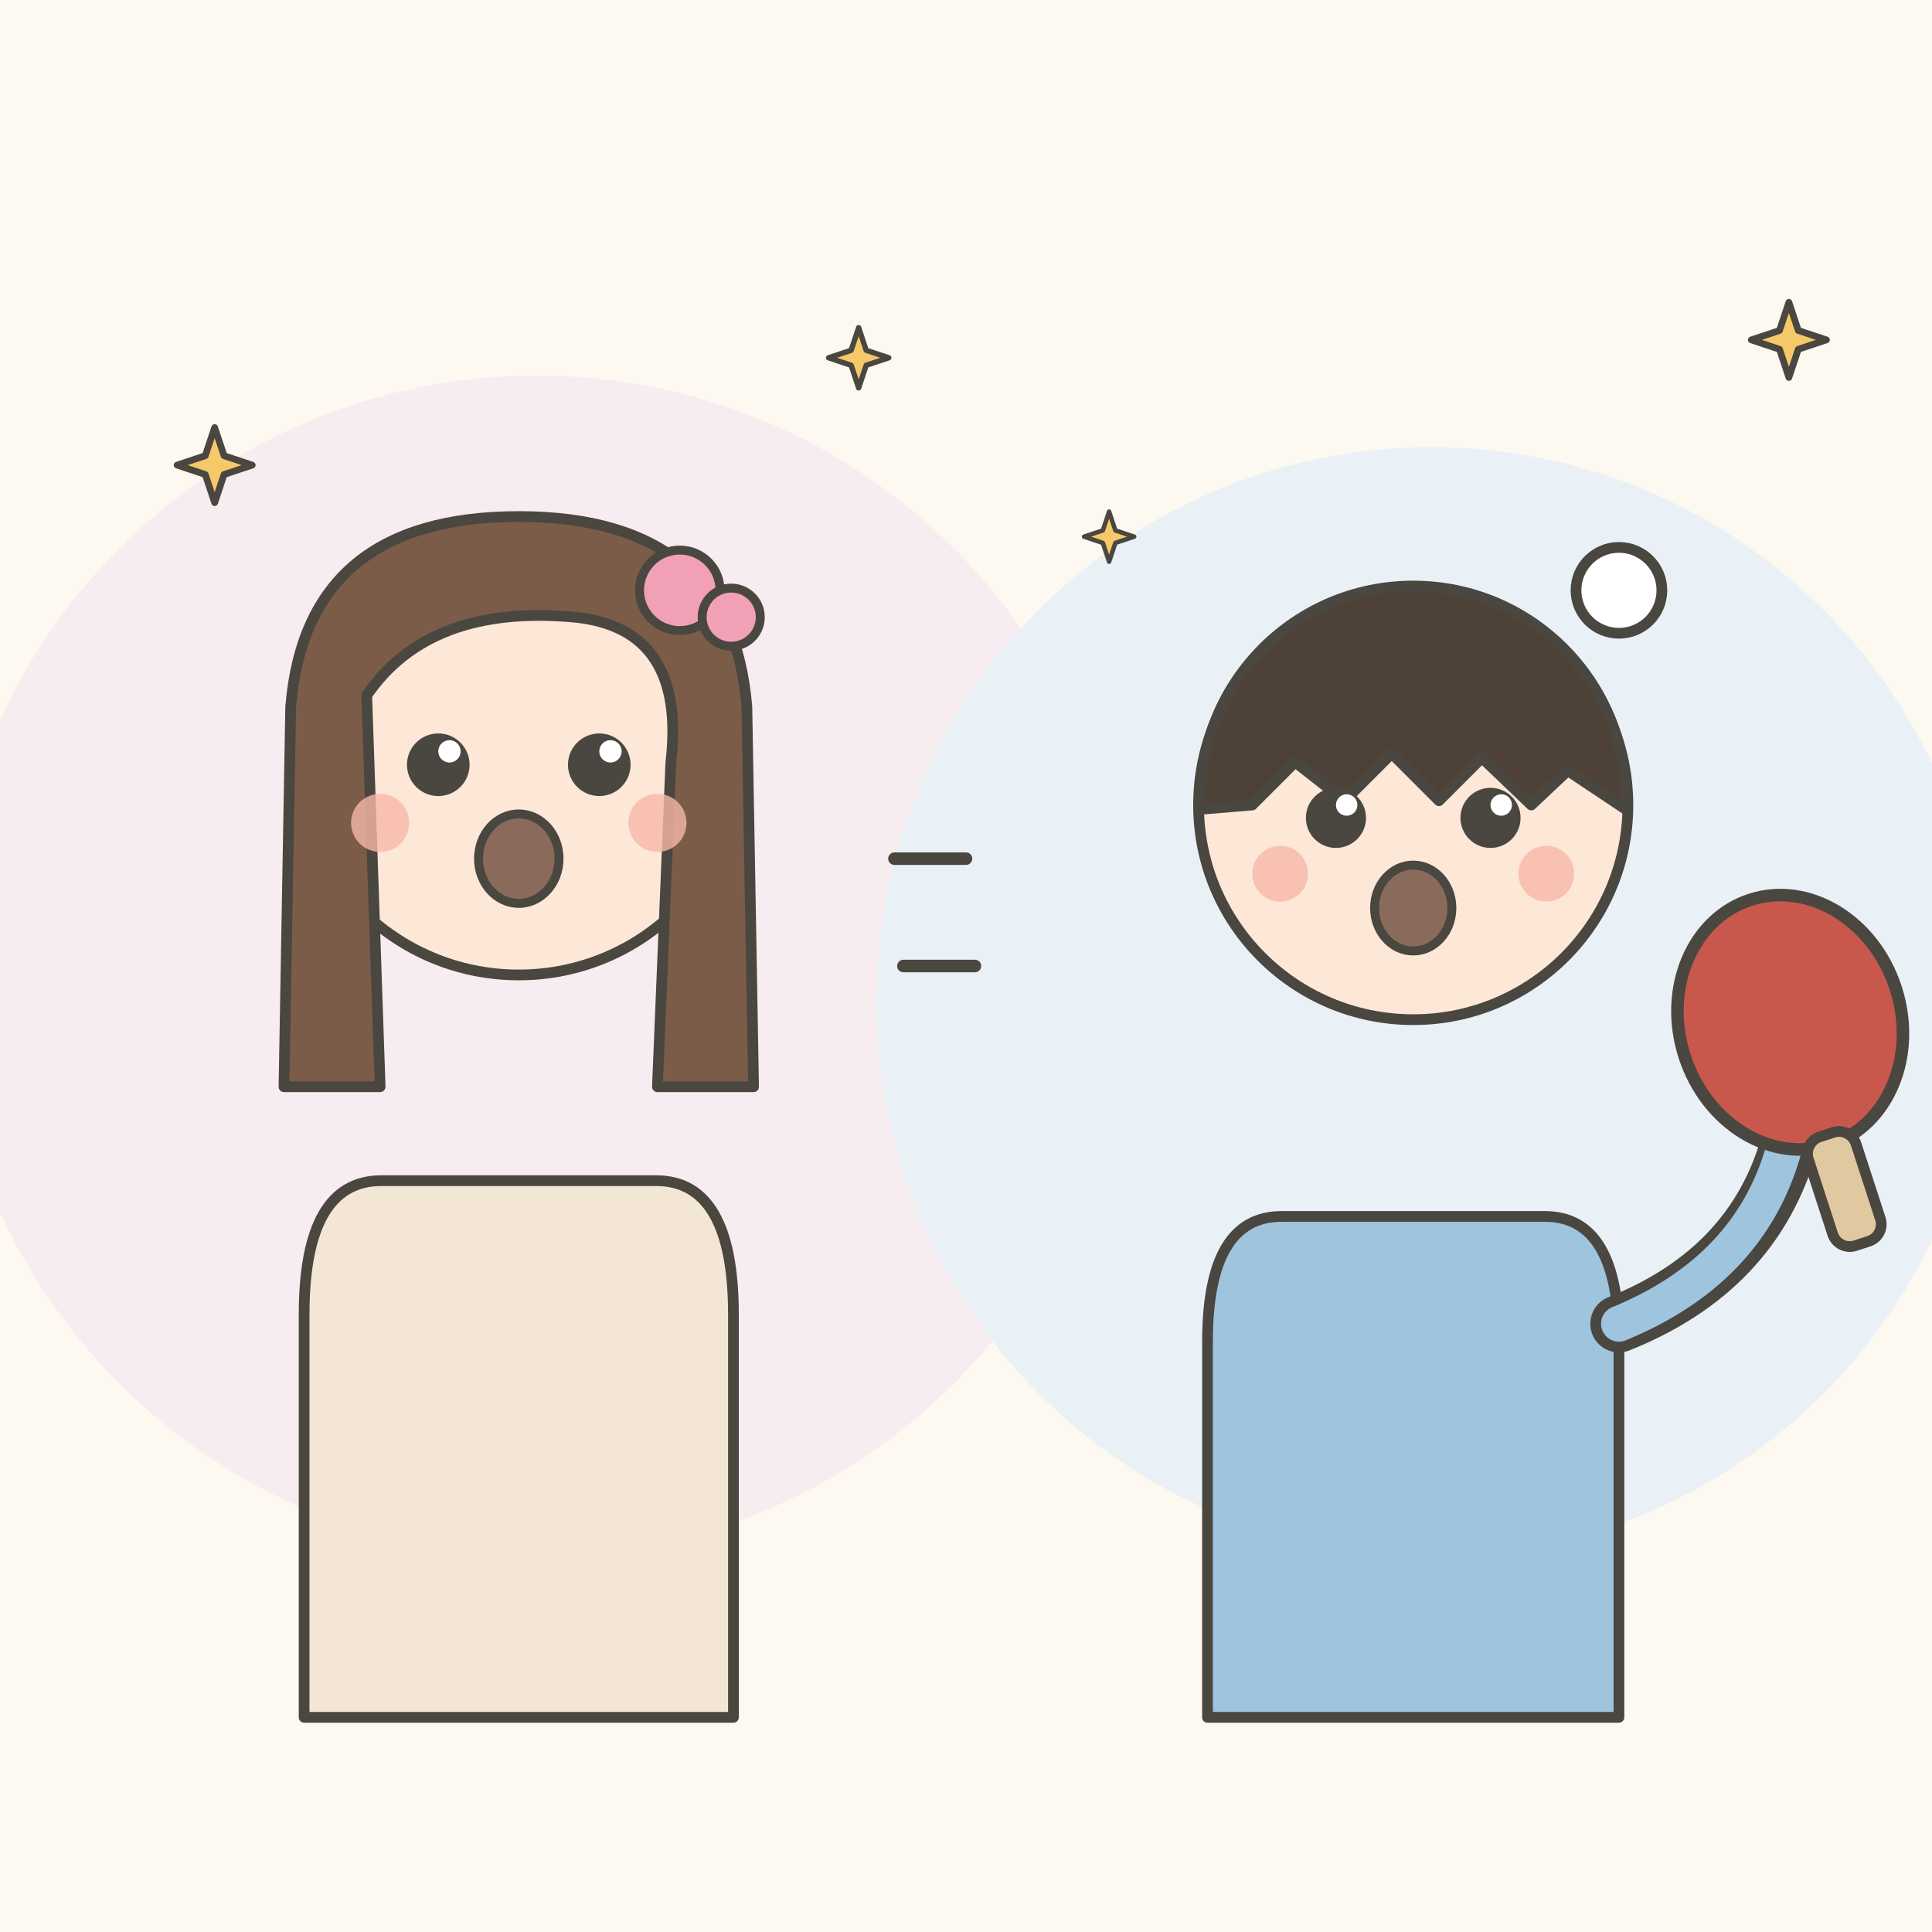
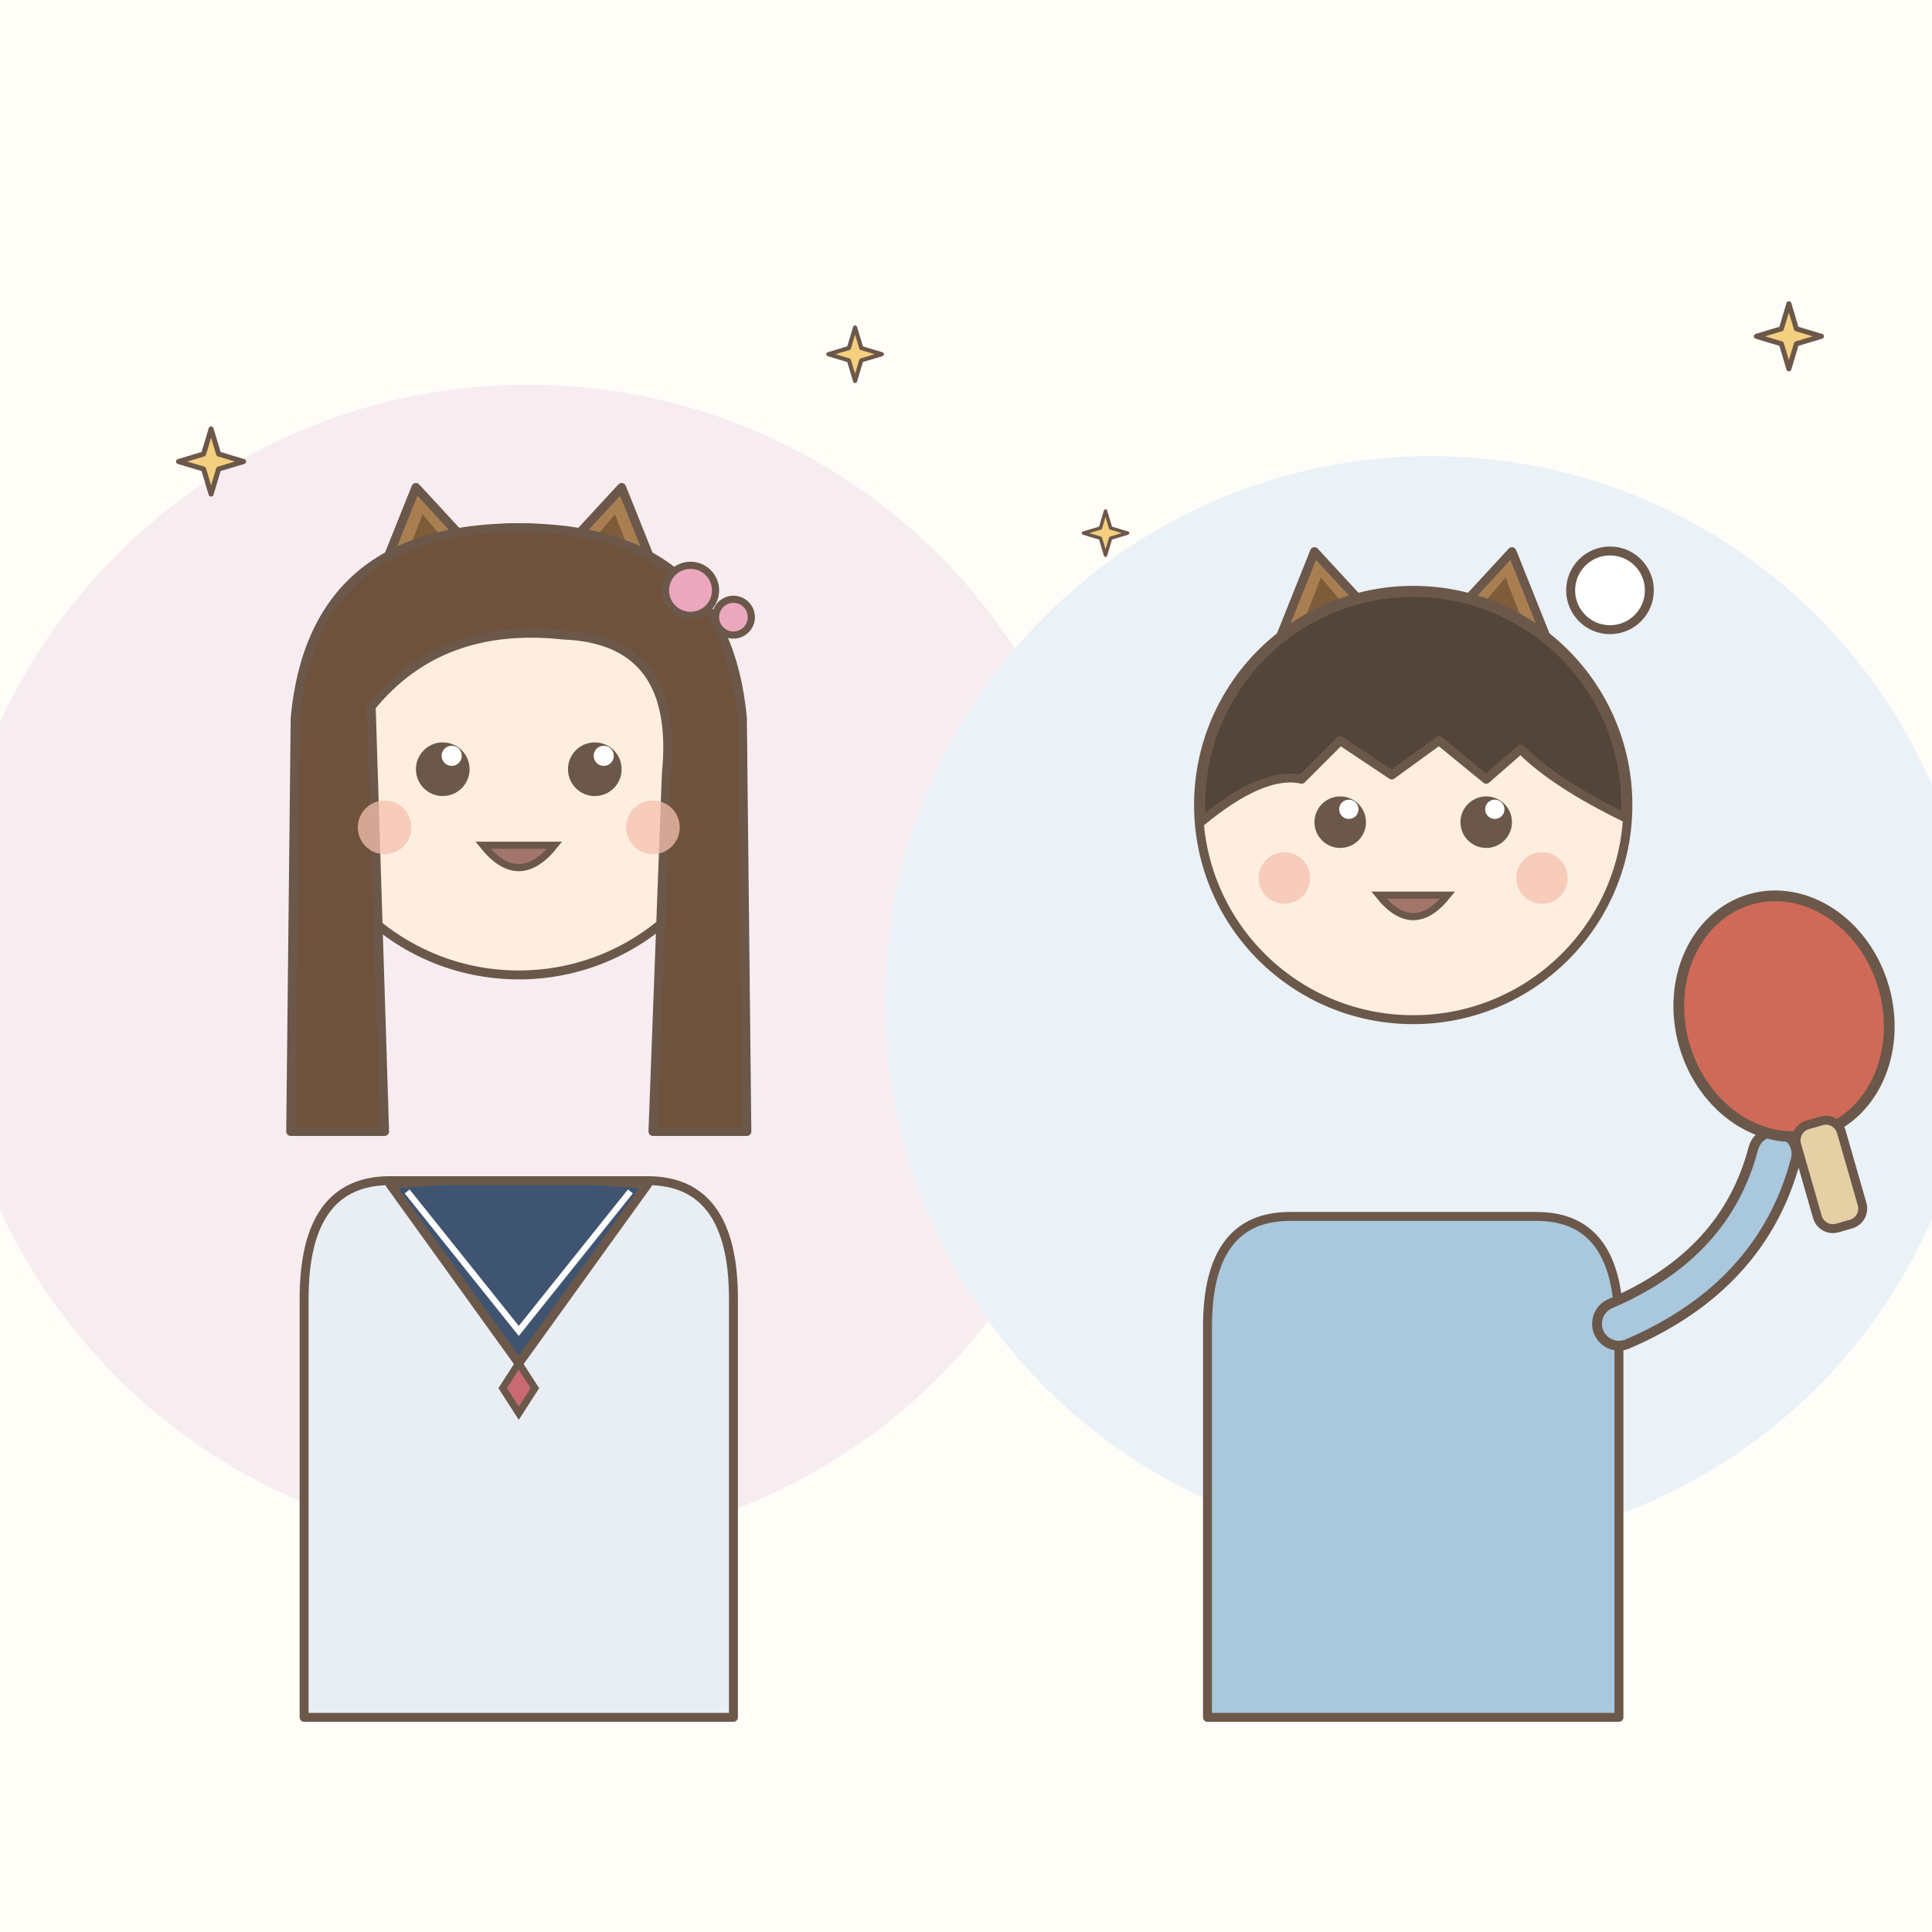
<svg xmlns="http://www.w3.org/2000/svg" viewBox="0 0 1080 1080">
-   <rect width="1080" height="1080" fill="#fdf8f0" />
-   <circle cx="300" cy="540" r="330" fill="#f7ecf0" />
-   <circle cx="800" cy="560" r="310" fill="#e9f1f7" />
+   <rect width="1080" height="1080" fill="#fffdf7" />
+   <circle cx="295" cy="540" r="325" fill="#f7edf1" />
+   <circle cx="800" cy="560" r="305" fill="#eaf1f7" />
  <g transform="translate(290,660)">
-     <path d="M -120.0 300 L -120.0 75.0 Q -120.0 0 -76.8 0 L 76.8 0 Q 120.0 0 120.0 75.0 L 120.0 300 Z" fill="#f4e6d5" stroke="#4a4640" stroke-width="6" stroke-linejoin="round" />
+     <path d="M -120.0 300 L -120.0 66.0 Q -120.0 0 -72.0 0 L 72.0 0 Q 120.0 0 120.0 66.0 L 120.0 300 Z" fill="#e9edf4" stroke="#6b584a" stroke-width="5" stroke-linejoin="round" />
+     <path d="M -72.0 2 L 0 102 L 72.0 2 L 43.2 0 L -43.2 0 Z" fill="#3f5470" stroke="#6b584a" stroke-width="5" stroke-linejoin="round" />
+     <path d="M -62.4 6 L 0 84 L 62.4 6" fill="none" stroke="#fff" stroke-width="3.5" />
+     <path d="M 0 102 l -9 14 l 9 14 l 9 -14 Z" fill="#c96a72" stroke="#6b584a" stroke-width="4" />
  </g>
  <g transform="translate(290,420)">
-     <circle cx="0" cy="0" r="125" fill="#fde8d7" stroke="#4a4640" stroke-width="6" />
-     <path d="M -131.25 187.5 L -127.5 -25.0 Q -118.75 -131.25 0 -131.25 Q 118.75 -131.25 127.5 -25.0 L 131.25 187.5 L 77.5 187.5 L 85.0 6.25 Q 93.75 -68.75 31.25 -75.0 Q -50.0 -82.5 -85.0 -31.25 L -77.5 187.5 Z" fill="#7a5c48" stroke="#4a4640" stroke-width="6" stroke-linejoin="round" />
-     <circle cx="90.0" cy="-90.0" r="22.5" fill="#f2a0b5" stroke="#4a4640" stroke-width="5" />
-     <circle cx="118.75" cy="-75.0" r="16.25" fill="#f2a0b5" stroke="#4a4640" stroke-width="5" />
-     <circle cx="-45.0" cy="7.5" r="17.5" fill="#4a4640" />
-     <circle cx="-38.75" cy="0.0" r="6.25" fill="#fff" />
-     <circle cx="45.0" cy="7.5" r="17.5" fill="#4a4640" />
-     <circle cx="51.25" cy="0.0" r="6.25" fill="#fff" />
-     <ellipse cx="0" cy="60.0" rx="22.5" ry="25.0" fill="#8a6a5a" stroke="#4a4640" stroke-width="5" />
-     <circle cx="-77.5" cy="40.0" r="16.25" fill="#f6b8a8" opacity="0.8" />
-     <circle cx="77.5" cy="40.0" r="16.25" fill="#f6b8a8" opacity="0.8" />
+     <path d="M -77.5 -97.5 L -57.5 -147.5 L -27.5 -115.0 Z" fill="#a97f52" stroke="#6b584a" stroke-width="5" stroke-linejoin="round" />
+     <path d="M -62.5 -110.0 L -53.75 -132.5 L -40.0 -116.25 Z" fill="#7e5c39" />
+     <path d="M 77.5 -97.5 L 57.5 -147.5 L 27.5 -115.0 Z" fill="#a97f52" stroke="#6b584a" stroke-width="5" stroke-linejoin="round" />
+     <path d="M 62.5 -110.0 L 53.75 -132.5 L 40.0 -116.25 Z" fill="#7e5c39" />
+     <circle cx="0" cy="0" r="125" fill="#fdeee0" stroke="#6b584a" stroke-width="5" />
+     <path d="M -127.5 212.5 L -125.0 -18.75 Q -115.0 -125.0 0 -125.0 Q 115.0 -125.0 125.0 -18.75 L 127.5 212.5 L 75.0 212.5 L 82.5 12.5 Q 90.0 -62.5 25.0 -65.0 Q -43.75 -72.5 -82.5 -25.0 L -75.0 212.5 Z" fill="#6e523c" stroke="#6b584a" stroke-width="5" stroke-linejoin="round" />
+     <circle cx="-42.5" cy="10.0" r="15.0" fill="#6b584a" />
+     <circle cx="-37.5" cy="2.5" r="5.625" fill="#fff" />
+     <circle cx="42.5" cy="10.0" r="15.0" fill="#6b584a" />
+     <circle cx="47.5" cy="2.5" r="5.625" fill="#fff" />
+     <path d="M -20.0 52.5 Q 0 77.5 20.0 52.5 Z" fill="#a4756a" stroke="#6b584a" stroke-width="4" />
+     <circle cx="-75.0" cy="42.5" r="15.0" fill="#f5c0ae" opacity="0.75" />
+     <circle cx="75.0" cy="42.5" r="15.0" fill="#f5c0ae" opacity="0.75" />
  </g>
+   <circle cx="386" cy="330" r="14" fill="#eba7bd" stroke="#6b584a" stroke-width="4" />
+   <circle cx="410" cy="345" r="10" fill="#eba7bd" stroke="#6b584a" stroke-width="4" />
  <g transform="translate(790,680)">
-     <path d="M -115.0 280 L -115.0 70.0 Q -115.0 0 -73.6 0 L 73.6 0 Q 115.0 0 115.0 70.0 L 115.0 280 Z" fill="#9fc4de" stroke="#4a4640" stroke-width="6" stroke-linejoin="round" />
-     <path d="M 115 60 Q 190 30 210 -40" fill="none" stroke="#4a4640" stroke-width="32" stroke-linecap="round" />
-     <path d="M 115 60 Q 188 30 207 -37" fill="none" stroke="#9fc4de" stroke-width="20" stroke-linecap="round" />
+     <path d="M -115.0 280 L -115.0 61.6 Q -115.0 0 -69.0 0 L 69.0 0 Q 115.0 0 115.0 61.6 L 115.0 280 Z" fill="#a9c8de" stroke="#6b584a" stroke-width="5" stroke-linejoin="round" />
+     <path d="M 115 60 Q 185 30 202 -35" fill="none" stroke="#6b584a" stroke-width="30" stroke-linecap="round" />
+     <path d="M 115 60 Q 185 30 202 -35" fill="none" stroke="#a9c8de" stroke-width="19" stroke-linecap="round" />
  </g>
-   <g transform="translate(1010,600) rotate(-18)">
-     <ellipse cx="0" cy="-30" rx="62" ry="72" fill="#c9584c" stroke="#4a4640" stroke-width="7" />
-     <rect x="-14" y="36" width="28" height="64" rx="10" fill="#e0c9a0" stroke="#4a4640" stroke-width="6" />
+   <g transform="translate(1005,595) rotate(-16)">
+     <ellipse cx="0" cy="-28" rx="58" ry="68" fill="#cf6a58" stroke="#6b584a" stroke-width="6" />
+     <rect x="-13" y="34" width="26" height="60" rx="9" fill="#e5cfa5" stroke="#6b584a" stroke-width="5" />
  </g>
-   <circle cx="905" cy="330" r="24" fill="#fff" stroke="#4a4640" stroke-width="6" />
+   <circle cx="900" cy="330" r="22" fill="#fff" stroke="#6b584a" stroke-width="5" />
  <g transform="translate(790,450)">
-     <circle cx="0" cy="0" r="120" fill="#fde8d7" stroke="#4a4640" stroke-width="6" />
-     <path d="M -118.8 -3.6 A 118.8 118.8 0 0 1 118.8 -3.6 L 118.8 2.4 L 86.4 -19.2 L 66.0 0.0 L 38.4 -26.4 L 14.4 -2.4 L -12.0 -28.8 L -38.4 -2.4 L -66.0 -24.0 L -90.0 0.0 L -118.8 2.4 Z" fill="#4e4238" stroke="#4a4640" stroke-width="6" stroke-linejoin="round" />
-     <circle cx="-43.2" cy="7.2" r="16.8" fill="#4a4640" />
-     <circle cx="-37.2" cy="0.0" r="6.0" fill="#fff" />
-     <circle cx="43.2" cy="7.2" r="16.8" fill="#4a4640" />
-     <circle cx="49.2" cy="0.0" r="6.0" fill="#fff" />
-     <ellipse cx="0" cy="57.6" rx="21.6" ry="24.0" fill="#8a6a5a" stroke="#4a4640" stroke-width="5" />
-     <circle cx="-74.4" cy="38.4" r="15.6" fill="#f6b8a8" opacity="0.8" />
-     <circle cx="74.4" cy="38.4" r="15.6" fill="#f6b8a8" opacity="0.8" />
+     <path d="M -74.4 -93.6 L -55.2 -141.6 L -26.4 -110.4 Z" fill="#a97f52" stroke="#6b584a" stroke-width="5" stroke-linejoin="round" />
+     <path d="M -60.0 -105.6 L -51.6 -127.2 L -38.4 -111.6 Z" fill="#7e5c39" />
+     <path d="M 74.4 -93.6 L 55.2 -141.6 L 26.4 -110.4 Z" fill="#a97f52" stroke="#6b584a" stroke-width="5" stroke-linejoin="round" />
+     <path d="M 60.0 -105.6 L 51.6 -127.2 L 38.4 -111.6 Z" fill="#7e5c39" />
+     <circle cx="0" cy="0" r="120" fill="#fdeee0" stroke="#6b584a" stroke-width="5" />
+     <path d="M -118.8 0.0 A 118.8 118.8 0 0 1 118.8 0.0 L 118.8 7.2 Q 79.2 -12.0 60.0 -31.2 L 40.8 -14.4 L 14.4 -36.0 L -12.0 -16.8 L -40.8 -36.0 L -62.4 -14.4 Q -84.0 -19.2 -118.8 9.6 Z" fill="#54453a" stroke="#6b584a" stroke-width="5" stroke-linejoin="round" />
+     <circle cx="-40.8" cy="9.6" r="14.4" fill="#6b584a" />
+     <circle cx="-36" cy="2.4" r="5.4" fill="#fff" />
+     <circle cx="40.8" cy="9.6" r="14.4" fill="#6b584a" />
+     <circle cx="45.6" cy="2.4" r="5.4" fill="#fff" />
+     <path d="M -19.2 50.4 Q 0 74.4 19.2 50.4 Z" fill="#a4756a" stroke="#6b584a" stroke-width="4" />
+     <circle cx="-72.0" cy="40.8" r="14.4" fill="#f5c0ae" opacity="0.75" />
+     <circle cx="72.0" cy="40.8" r="14.4" fill="#f5c0ae" opacity="0.75" />
  </g>
-   <path transform="translate(120,260) scale(1.5)" d="M 0 -14 L 3.5 -3.5 L 14 0 L 3.5 3.5 L 0 14 L -3.5 3.5 L -14 0 L -3.5 -3.5 Z" fill="#f5c96a" stroke="#4a4640" stroke-width="2.5" stroke-linejoin="round" />
-   <path transform="translate(480,200) scale(1.2)" d="M 0 -14 L 3.5 -3.5 L 14 0 L 3.5 3.5 L 0 14 L -3.5 3.5 L -14 0 L -3.5 -3.5 Z" fill="#f5c96a" stroke="#4a4640" stroke-width="2.5" stroke-linejoin="round" />
-   <path transform="translate(620,300) scale(1.0)" d="M 0 -14 L 3.5 -3.5 L 14 0 L 3.5 3.5 L 0 14 L -3.5 3.5 L -14 0 L -3.5 -3.5 Z" fill="#f5c96a" stroke="#4a4640" stroke-width="2.5" stroke-linejoin="round" />
-   <path transform="translate(1000,190) scale(1.5)" d="M 0 -14 L 3.5 -3.5 L 14 0 L 3.5 3.5 L 0 14 L -3.5 3.5 L -14 0 L -3.5 -3.5 Z" fill="#f5c96a" stroke="#4a4640" stroke-width="2.5" stroke-linejoin="round" />
-   <g stroke="#4a4640" stroke-width="7" stroke-linecap="round">
-     <line x1="500" y1="480" x2="540" y2="480" />
-     <line x1="505" y1="540" x2="545" y2="540" />
-   </g>
+   <path transform="translate(118,258) scale(1.4)" d="M 0 -13 L 3 -3 L 13 0 L 3 3 L 0 13 L -3 3 L -13 0 L -3 -3 Z" fill="#f3cf7e" stroke="#6b584a" stroke-width="2" stroke-linejoin="round" />
+   <path transform="translate(478,198) scale(1.15)" d="M 0 -13 L 3 -3 L 13 0 L 3 3 L 0 13 L -3 3 L -13 0 L -3 -3 Z" fill="#f3cf7e" stroke="#6b584a" stroke-width="2" stroke-linejoin="round" />
+   <path transform="translate(618,298) scale(0.95)" d="M 0 -13 L 3 -3 L 13 0 L 3 3 L 0 13 L -3 3 L -13 0 L -3 -3 Z" fill="#f3cf7e" stroke="#6b584a" stroke-width="2" stroke-linejoin="round" />
+   <path transform="translate(1000,188) scale(1.4)" d="M 0 -13 L 3 -3 L 13 0 L 3 3 L 0 13 L -3 3 L -13 0 L -3 -3 Z" fill="#f3cf7e" stroke="#6b584a" stroke-width="2" stroke-linejoin="round" />
</svg>
